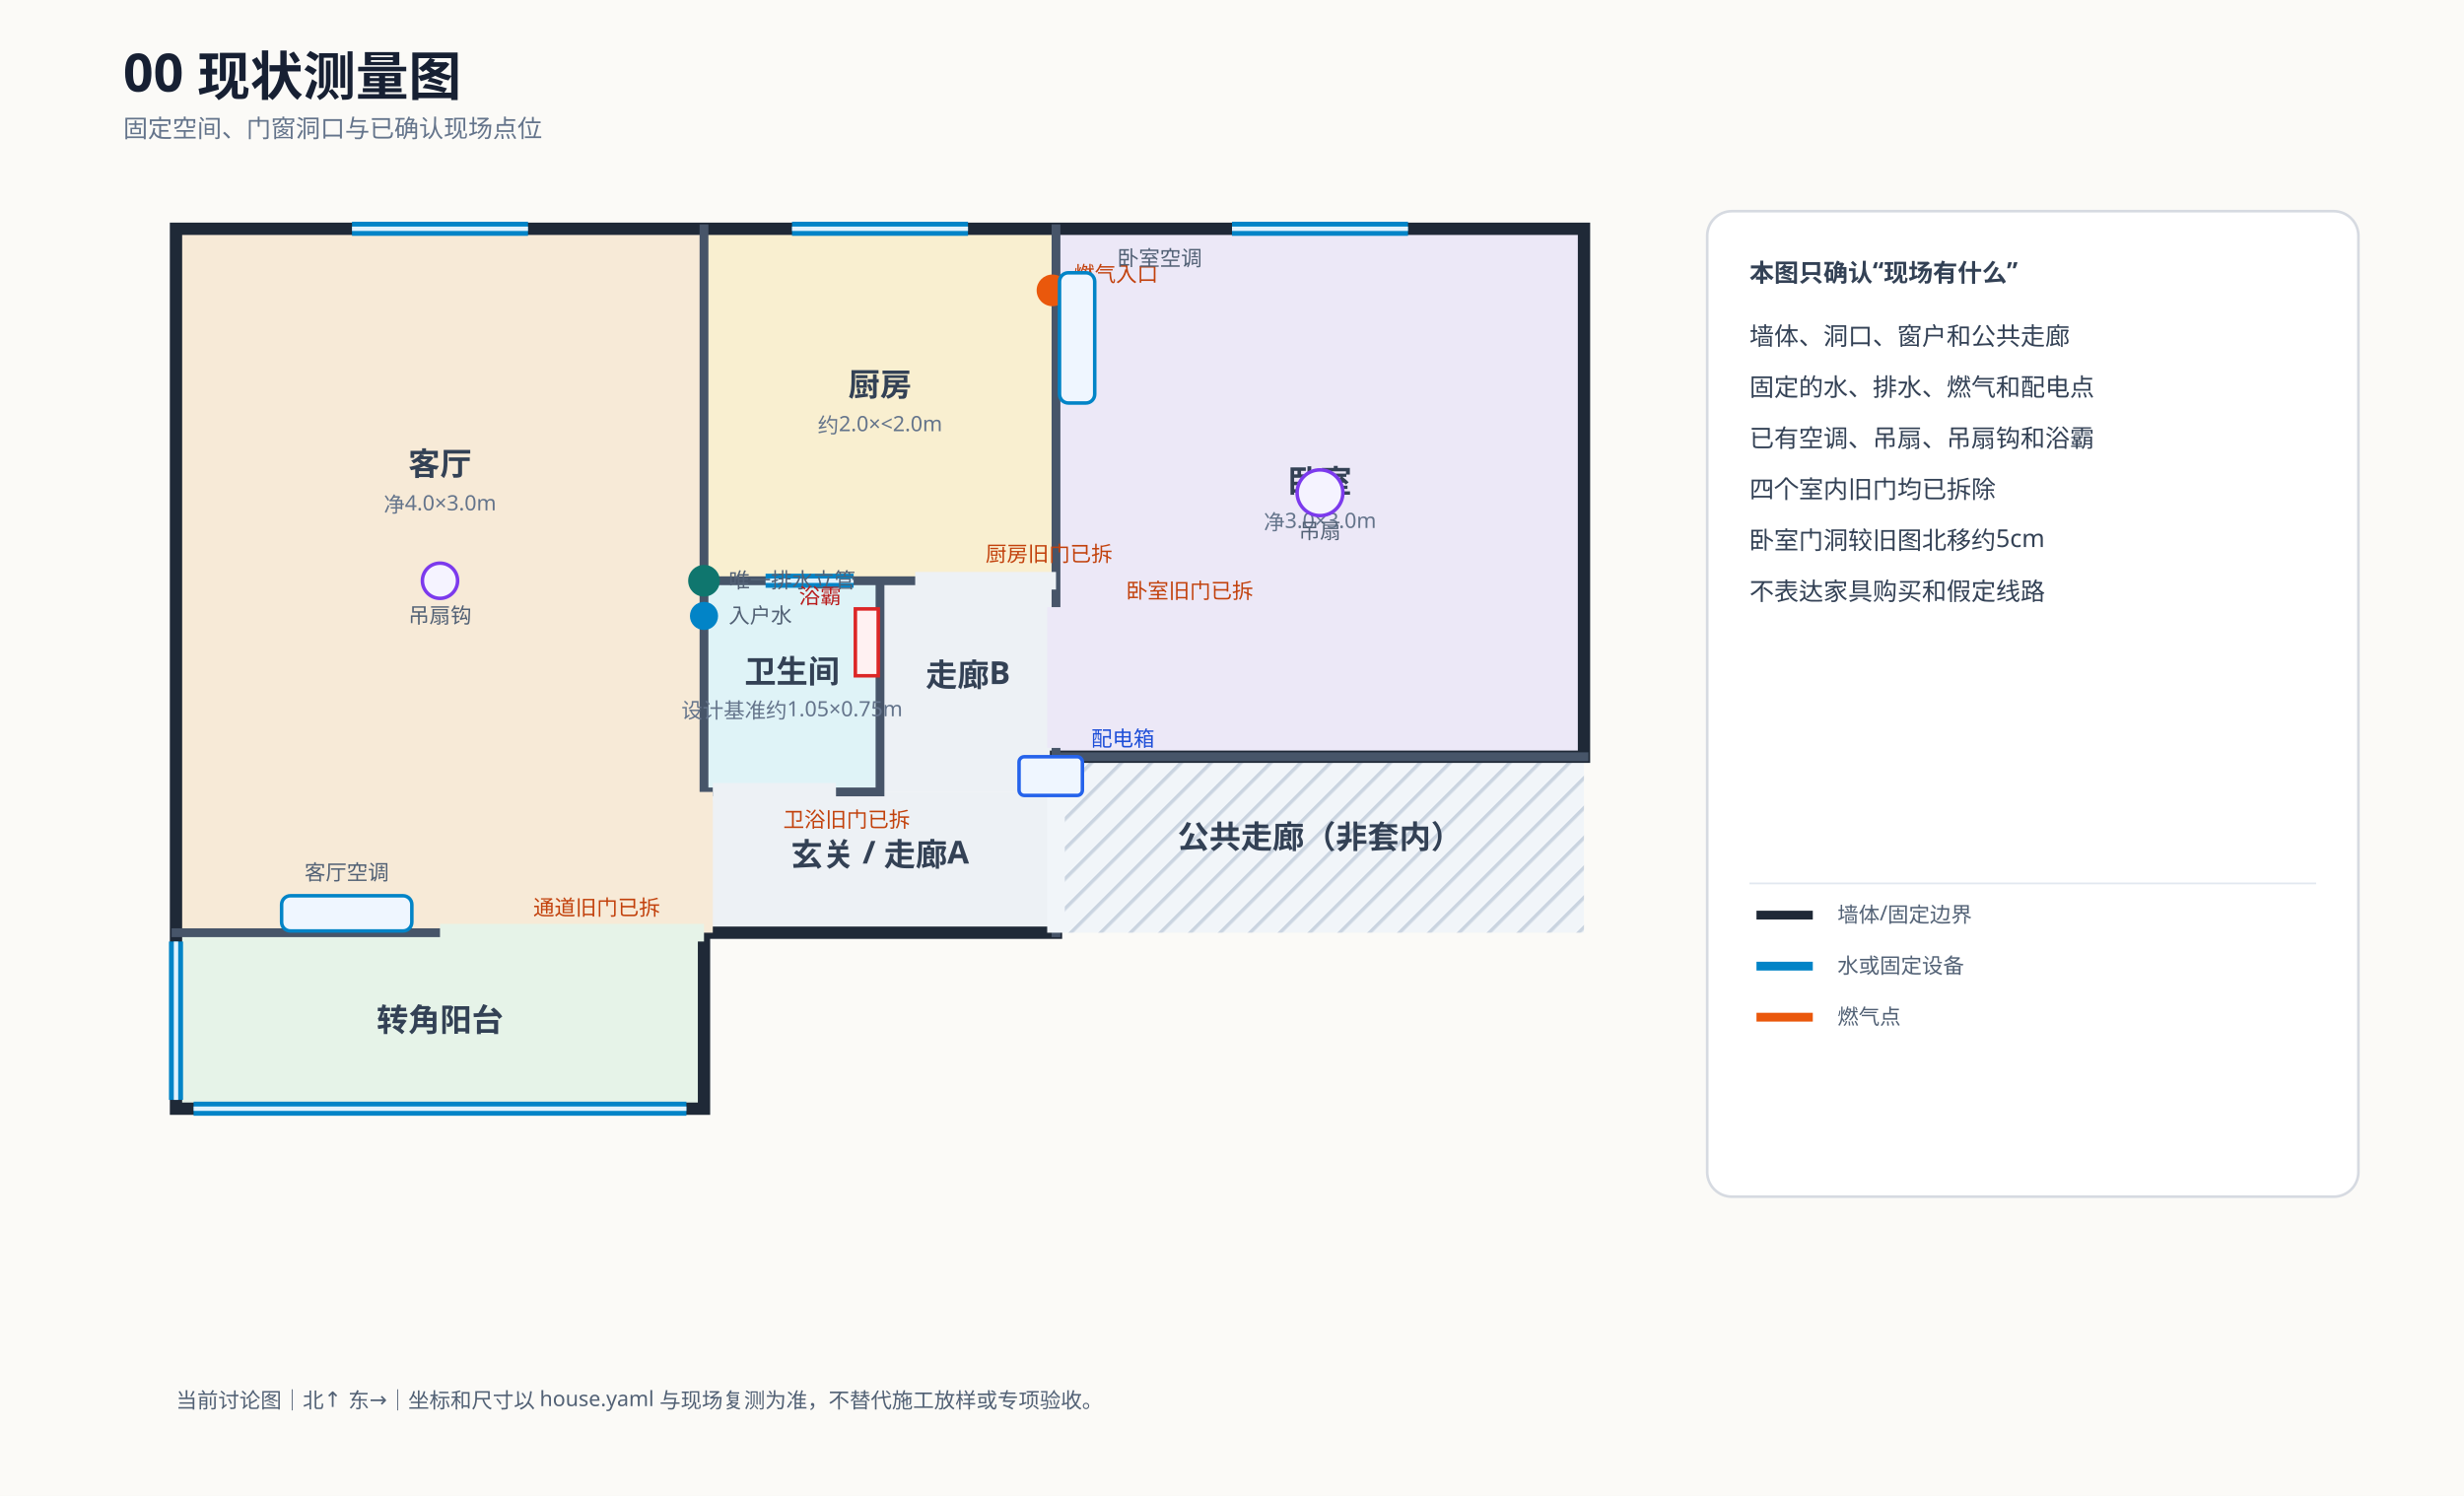
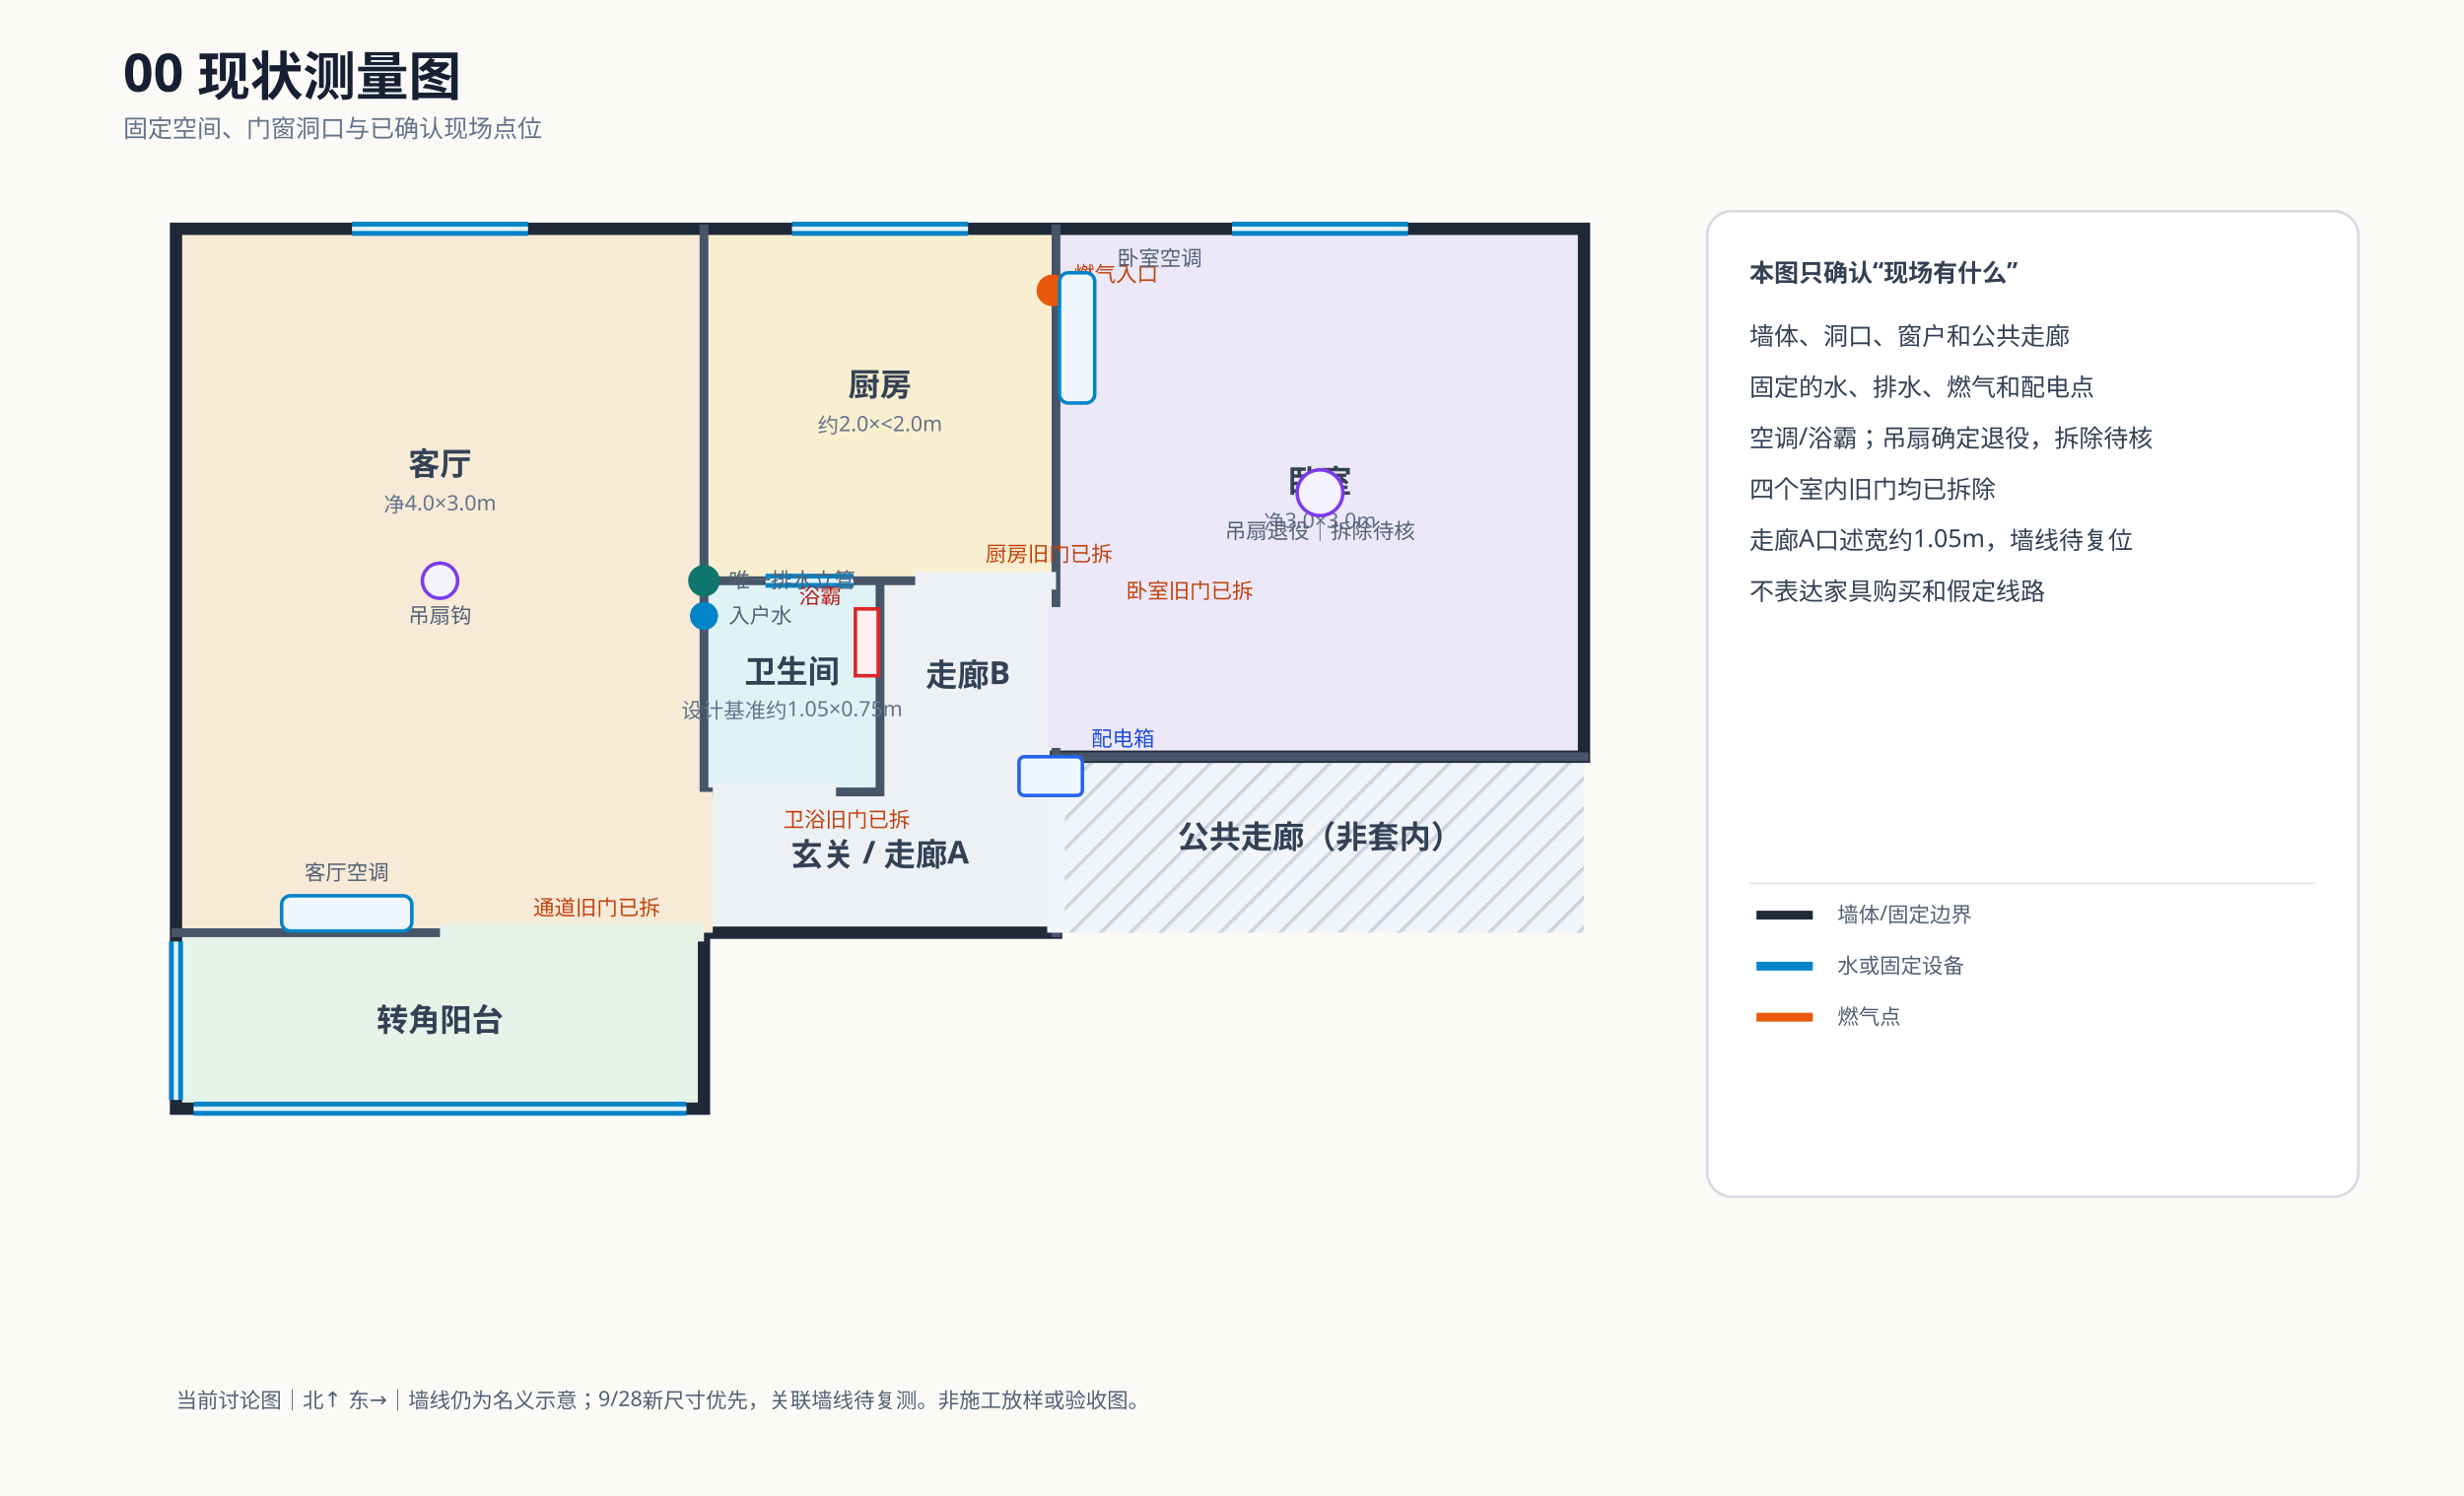
<svg xmlns="http://www.w3.org/2000/svg" width="1400" height="850" viewBox="0 0 1400 850" data-diagram-role="existing-survey" role="img">
  <defs>
    <pattern id="hatch" width="12" height="12" patternUnits="userSpaceOnUse" patternTransform="rotate(45)">
      <rect width="12" height="12" fill="#f1f5f9" />
      <line y2="12" stroke="#cbd5e1" stroke-width="4" />
    </pattern>
    <pattern id="danger" width="10" height="10" patternUnits="userSpaceOnUse" patternTransform="rotate(45)">
      <rect width="10" height="10" fill="#fff1f2" />
      <line y2="10" stroke="#fecaca" stroke-width="3" />
    </pattern>
    <marker id="arrow" markerWidth="8" markerHeight="8" refX="6" refY="4" orient="auto">
      <path d="M0 0L8 4 0 8z" fill="#334155" />
    </marker>
    <marker id="blue-arrow" markerWidth="8" markerHeight="8" refX="6" refY="4" orient="auto">
      <path d="M0 0L8 4 0 8z" fill="#2563eb" />
    </marker>
    <style>
    text{font-family:"Source Han Sans SC","Heiti SC","Arial Unicode MS",sans-serif}
    .wall{fill:none;stroke:#1f2937;stroke-width:7;stroke-linecap:square;stroke-linejoin:miter}
    .iw{fill:none;stroke:#475569;stroke-width:5;stroke-linecap:square}
    .win{stroke:#0284c7;stroke-width:8}.winc{stroke:#e0f2fe;stroke-width:2.5}
    .title{font-size:30px;font-weight:750;fill:#172033}.subtitle{font-size:14px;fill:#64748b}
    .room{font-size:18px;font-weight:750;fill:#334155;text-anchor:middle}.roomsub{font-size:12px;fill:#64748b;text-anchor:middle}
    .note{font-size:14px;fill:#334155}.small{font-size:12px;fill:#526175}.micro{font-size:10px;fill:#64748b}
    .panel{fill:#fff;stroke:#d6dae1;stroke-width:1.5}.fixed{fill:#fffdf8;stroke:#64748b;stroke-width:2}
    .planned{fill:#fff7ed;stroke:#f97316;stroke-width:2;stroke-dasharray:7 5}
    .water{fill:none;stroke:#0284c7;stroke-width:4}.hot{fill:none;stroke:#dc2626;stroke-width:4}
    .drain{fill:none;stroke:#0f766e;stroke-width:5}.gas{fill:none;stroke:#ea580c;stroke-width:4}
    .power{fill:none;stroke:#2563eb;stroke-width:3}.network{fill:none;stroke:#7c3aed;stroke-width:3;stroke-dasharray:7 5}
    .danger{fill:#fff1f2;stroke:#dc2626;stroke-width:2}.cat{fill:none;stroke:#16a34a;stroke-width:6;stroke-dasharray:8 5}
    .dim{fill:none;stroke:#64748b;stroke-width:1.5}.dimtext{font-size:12px;fill:#475569;text-anchor:middle}
    .center{text-anchor:middle}.bold{font-weight:700}.orange{fill:#c2410c}.red{fill:#b91c1c}.blue{fill:#1d4ed8}.green{fill:#15803d}.purple{fill:#6d28d9}
  </style>
  </defs>
  <rect width="1400" height="850" fill="#fbfaf7" />
  <text x="70" y="52" class="title">00 现状测量图</text>
  <text x="70" y="78" class="subtitle">固定空间、门窗洞口与已确认现场点位</text>
  <rect x="100" y="130" width="300" height="400" fill="#f7ead7" />
  <rect x="100" y="530" width="300" height="100" fill="#e6f3e8" />
  <rect x="400" y="130" width="200" height="200" fill="#f9efd0" />
  <rect x="400" y="330" width="100" height="120" fill="#dff3f7" />
  <rect x="500" y="330" width="100" height="120" fill="#edf1f5" />
  <rect x="400" y="450" width="200" height="80" fill="#edf1f5" />
  <rect x="600" y="130" width="300" height="300" fill="#ece8f7" />
  <rect x="600" y="430" width="300" height="100" fill="url(#hatch)" />
  <path class="wall" d="M100 130H900V430H600V530H400V630H100Z" />
  <path class="iw" d="M400 130V450M400 330H520M500 330V450M400 450H405M475 450H500M600 130V345M600 425V530M600 430H900M100 530H250" />
  <g data-connection="hall-a-b-open" />
  <path d="M400 450V530" stroke="#f7ead7" stroke-width="10" />
  <path d="M520 330H600" stroke="#edf1f5" stroke-width="10" />
  <path d="M405 450H475" stroke="#edf1f5" stroke-width="10" />
  <path d="M600 345V425" stroke="#ece8f7" stroke-width="10" />
  <path d="M600 450V530" stroke="#f1f5f9" stroke-width="10" />
  <path d="M250 530H400" stroke="#e6f3e8" stroke-width="10" />
  <path class="win" d="M200 130H300M450 130H550M700 130H800M100 535V625M110 630H390M435 330H485" />
  <path class="winc" d="M200 130H300M450 130H550M700 130H800M100 535V625M110 630H390M435 330H485" />
  <text x="250" y="270" class="room">客厅</text>
  <text x="250" y="291" class="roomsub">净4.0×3.0m</text>
  <text x="500" y="225" class="room">厨房</text>
  <text x="500" y="246" class="roomsub">约2.0×&lt;2.0m</text>
  <text x="450" y="388" class="room">卫生间</text>
  <text x="450" y="408" class="roomsub">设计基准约1.05×0.75m</text>
  <text x="750" y="280" class="room">卧室</text>
  <text x="750" y="301" class="roomsub">净3.0×3.0m</text>
  <text x="550" y="390" class="room">走廊B</text>
  <text x="500" y="492" class="room">玄关 / 走廊A</text>
  <text x="250" y="586" class="room">转角阳台</text>
  <text x="750" y="482" class="room">公共走廊（非套内）</text>
  <circle cx="400" cy="330" r="9" fill="#0f766e" />
  <text x="414" y="334" class="small">唯一排水立管</text>
  <circle cx="400" cy="350" r="8" fill="#0284c7" />
  <text x="414" y="354" class="small">入户水</text>
  <circle cx="598" cy="165" r="9" fill="#ea580c" />
  <text x="610" y="160" class="small orange">燃气入口</text>
  <rect x="579" y="430" width="36" height="22" rx="3" fill="#eff6ff" stroke="#2563eb" stroke-width="2" />
  <text x="620" y="424" class="small blue">配电箱</text>
  <rect x="160" y="509" width="74" height="20" rx="5" fill="#eff6ff" stroke="#0284c7" stroke-width="2" />
  <text x="197" y="500" class="small center">客厅空调</text>
  <rect x="602" y="155" width="20" height="74" rx="5" fill="#eff6ff" stroke="#0284c7" stroke-width="2" />
  <text x="635" y="151" class="small">卧室空调</text>
  <circle cx="750" cy="280" r="13" fill="#f5f3ff" stroke="#7c3aed" stroke-width="2" />
-   <text x="750" y="306" class="small center">吊扇</text>
+   <text x="750" y="306" class="small center">吊扇退役｜拆除待核</text>
  <circle cx="250" cy="330" r="10" fill="#f5f3ff" stroke="#7c3aed" stroke-width="2" />
  <text x="250" y="354" class="small center">吊扇钩</text>
  <rect x="486" y="346" width="13" height="38" class="danger" />
  <text x="478" y="343" class="small red" text-anchor="end">浴霸</text>
  <text x="560" y="319" class="small orange">厨房旧门已拆</text>
  <text x="445" y="470" class="small orange">卫浴旧门已拆</text>
  <text x="640" y="340" class="small orange">卧室旧门已拆</text>
  <text x="375" y="520" class="small orange" text-anchor="end">通道旧门已拆</text>
  <rect x="970" y="120" width="370" height="560" rx="14" class="panel" />
  <text x="994" y="160" class="note bold">本图只确认“现场有什么”</text>
  <text x="994" y="196" class="note">墙体、洞口、窗户和公共走廊</text>
  <text x="994" y="225" class="note">固定的水、排水、燃气和配电点</text>
-   <text x="994" y="254" class="note">已有空调、吊扇、吊扇钩和浴霸</text>
+   <text x="994" y="254" class="note">空调/浴霸；吊扇确定退役，拆除待核</text>
  <text x="994" y="283" class="note">四个室内旧门均已拆除</text>
-   <text x="994" y="312" class="note">卧室门洞较旧图北移约5cm</text>
+   <text x="994" y="312" class="note">走廊A口述宽约1.05m，墙线待复位</text>
  <text x="994" y="341" class="note">不表达家具购买和假定线路</text>
  <line x1="994" y1="502" x2="1316" y2="502" stroke="#e2e8f0" />
  <line x1="998" y1="520" x2="1030" y2="520" stroke="#1f2937" stroke-width="5" />
  <text x="1044" y="524" class="small">墙体/固定边界</text>
  <line x1="998" y1="549" x2="1030" y2="549" stroke="#0284c7" stroke-width="5" />
  <text x="1044" y="553" class="small">水或固定设备</text>
  <line x1="998" y1="578" x2="1030" y2="578" stroke="#ea580c" stroke-width="5" />
  <text x="1044" y="582" class="small">燃气点</text>
-   <text x="100" y="800" class="small">当前讨论图｜北↑ 东→｜坐标和尺寸以 house.yaml 与现场复测为准，不替代施工放样或专项验收。</text>
+   <text x="100" y="800" class="small">当前讨论图｜北↑ 东→｜墙线仍为名义示意；9/28新尺寸优先，关联墙线待复测。非施工放样或验收图。</text>
</svg>
